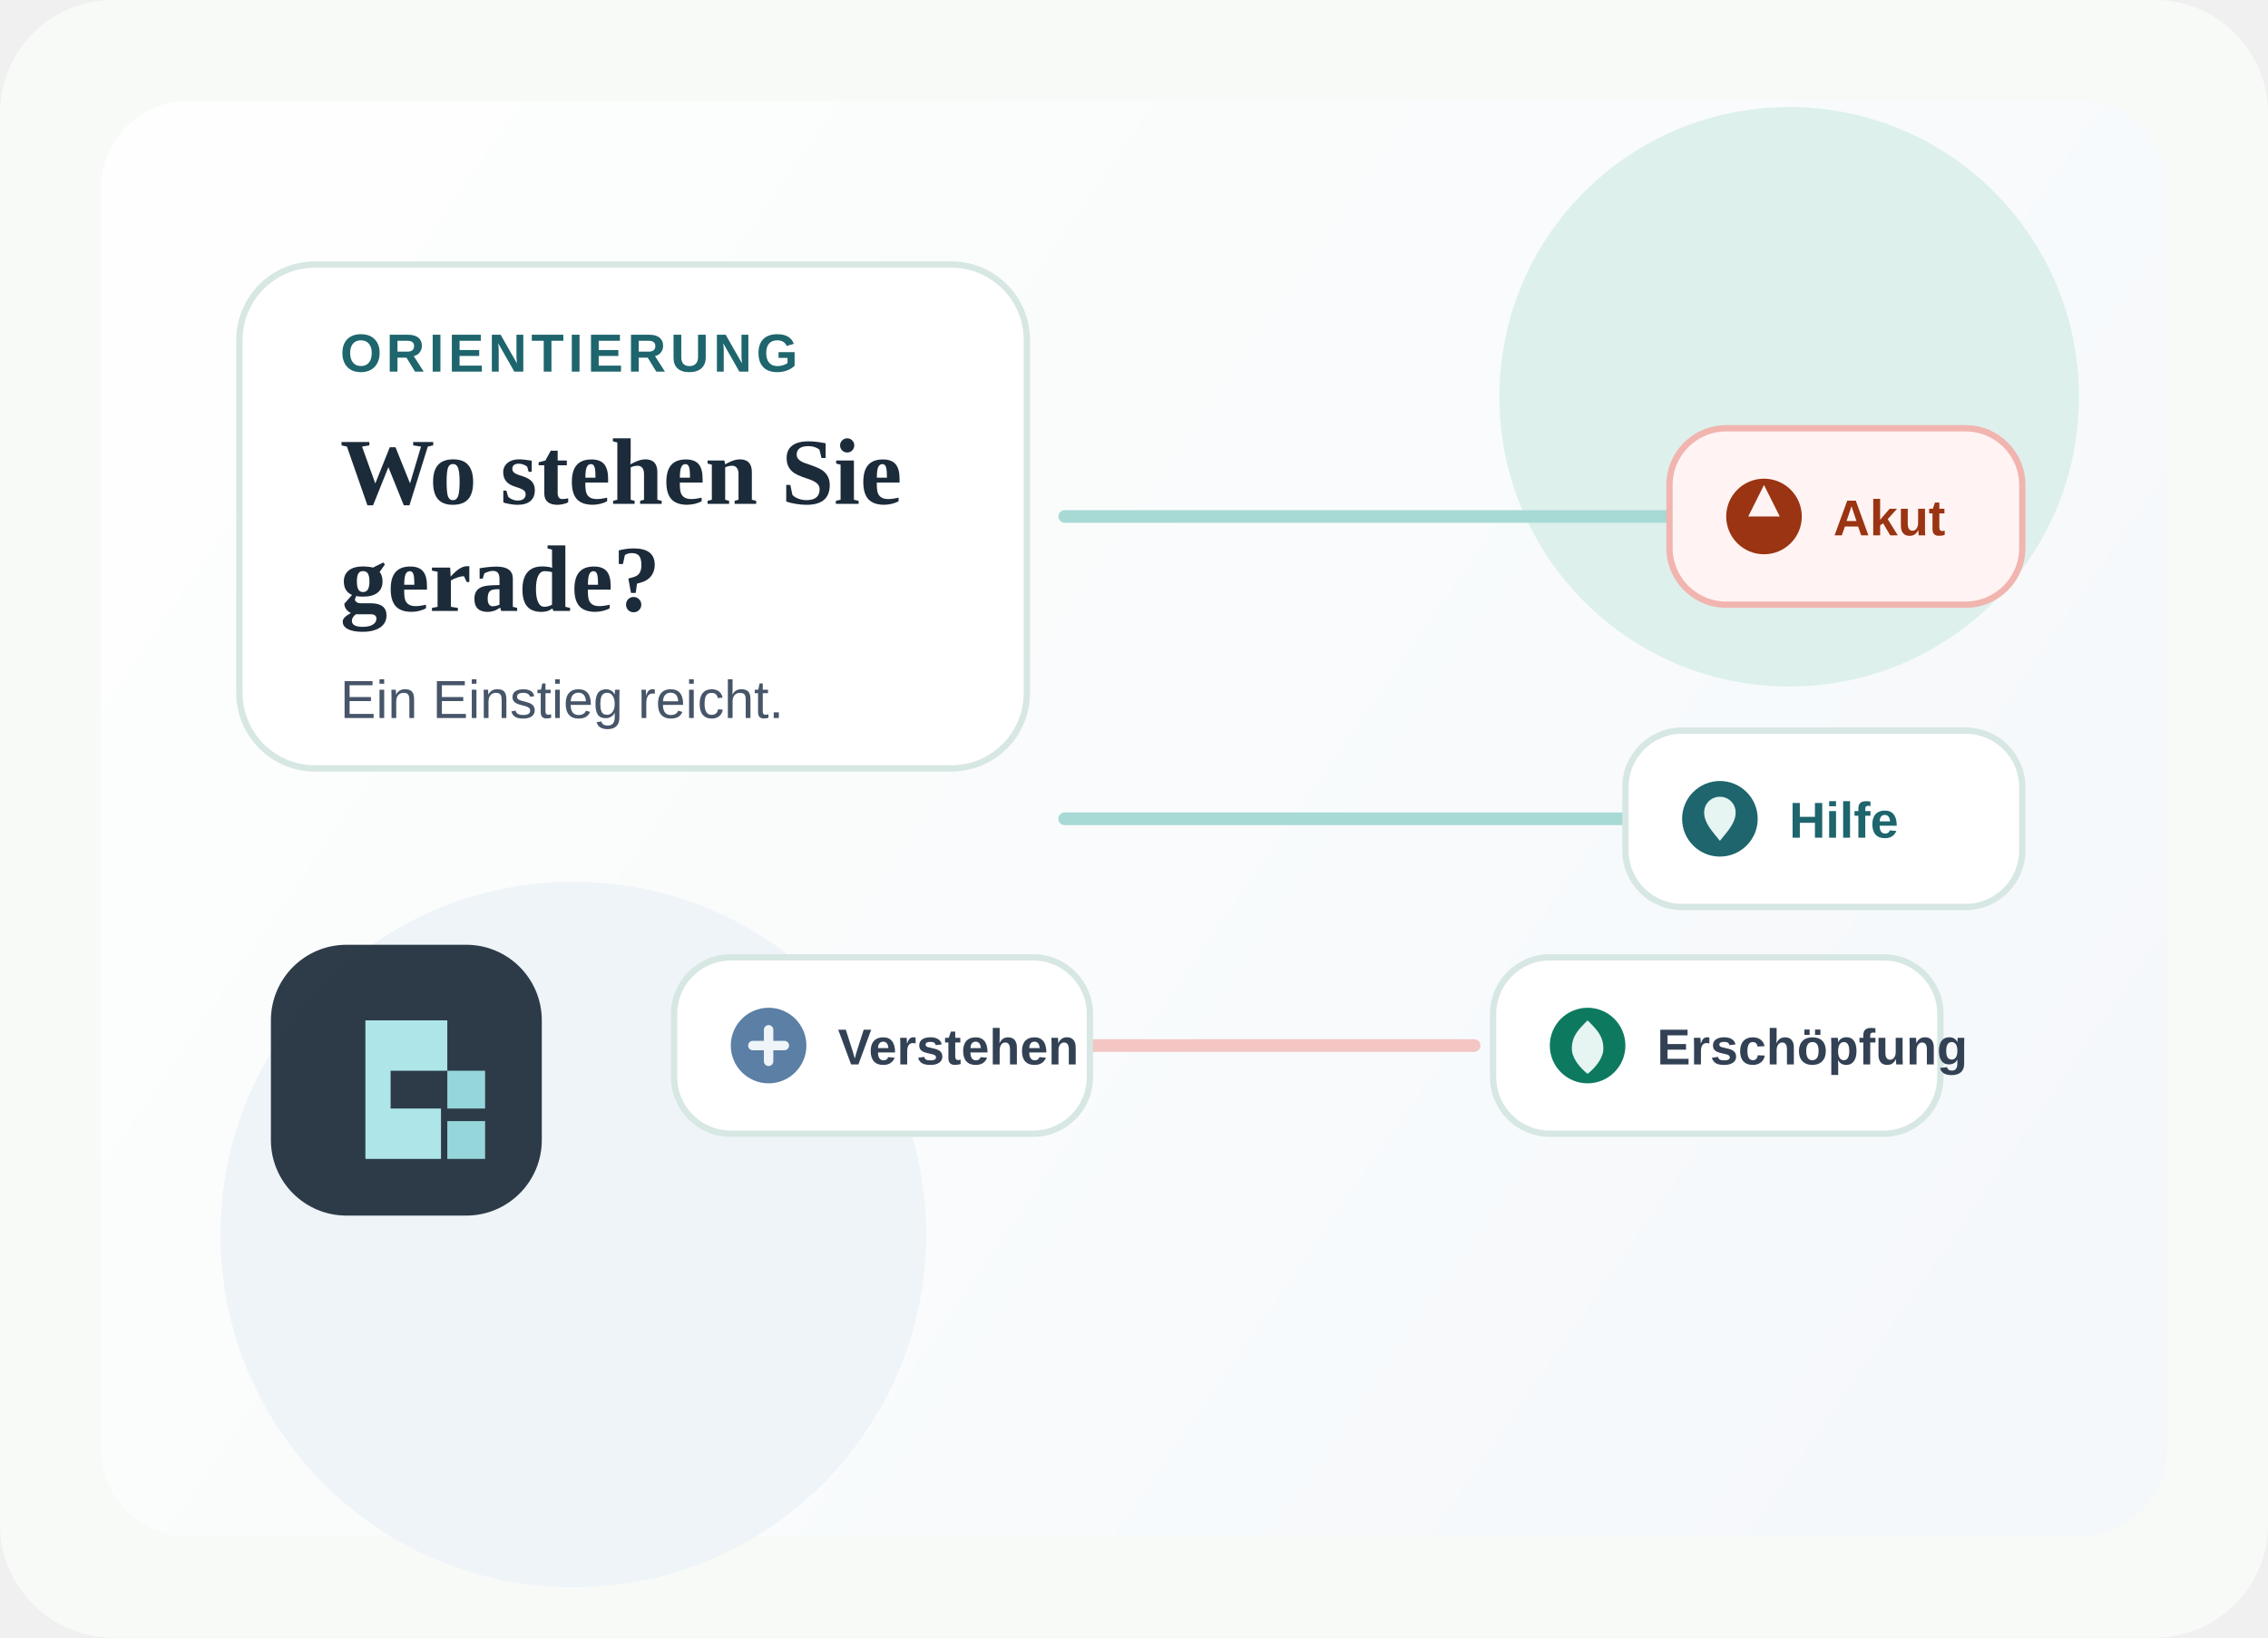
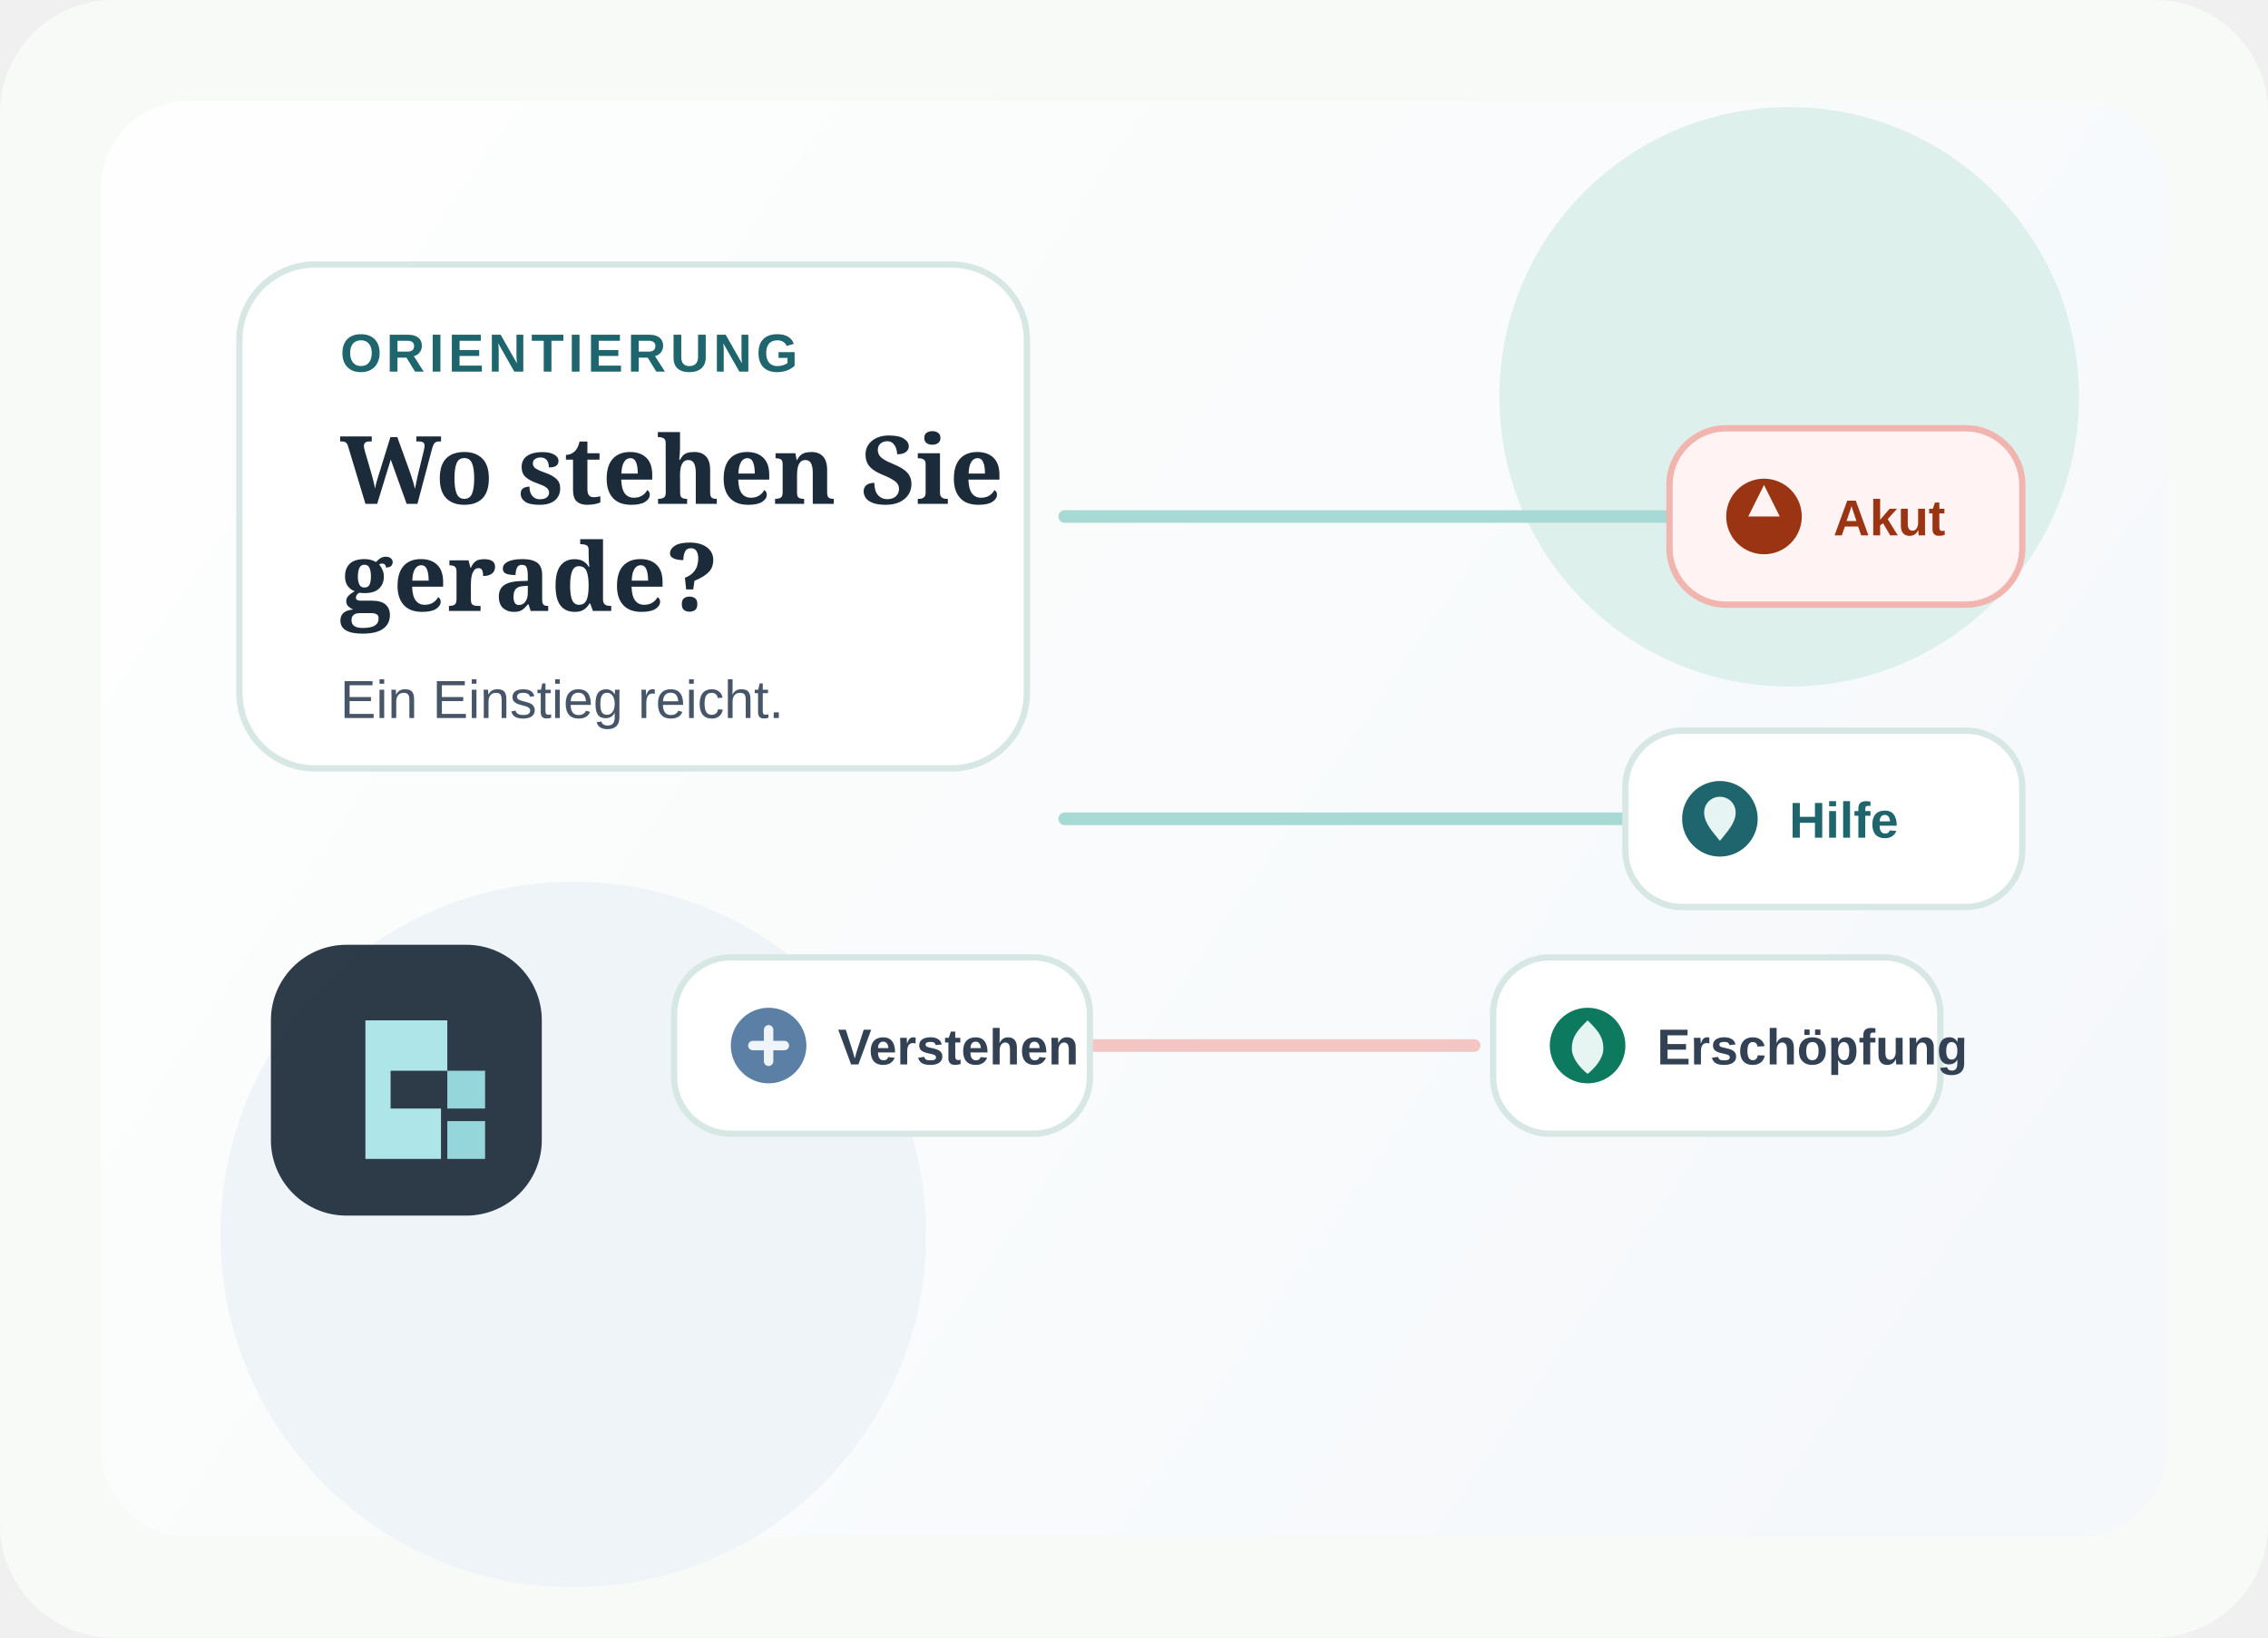
<svg xmlns="http://www.w3.org/2000/svg" width="720" height="520" viewBox="0 0 720 520" fill="none">
  <rect width="720" height="520" rx="36" fill="#F8FAF8" />
  <rect x="32" y="32" width="656" height="456" rx="28" fill="url(#bg)" />
  <circle cx="568" cy="126" r="92" fill="#DDF0EC" />
  <circle cx="182" cy="392" r="112" fill="#EEF4F8" />
  <rect x="76" y="84" width="250" height="160" rx="24" fill="#FFFFFF" stroke="#D7E7E3" stroke-width="2" />
  <text x="108" y="118" fill="#1E656D" font-family="DM Sans, Arial, sans-serif" font-size="17" font-weight="700" letter-spacing="0.08em">ORIENTIERUNG</text>
-   <text x="108" y="160" fill="#1C2B3A" font-family="Source Serif 4, Georgia, serif" font-size="30" font-weight="700">Wo stehen Sie</text>
-   <text x="108" y="194" fill="#1C2B3A" font-family="Source Serif 4, Georgia, serif" font-size="30" font-weight="700">gerade?</text>
+   <text x="108" y="160" fill="#1C2B3A" font-family="DM Serif Display, Georgia, serif" font-size="30" font-weight="700">Wo stehen Sie</text>
+   <text x="108" y="194" fill="#1C2B3A" font-family="DM Serif Display, Georgia, serif" font-size="30" font-weight="700">gerade?</text>
  <text x="108" y="228" fill="#475569" font-family="DM Sans, Arial, sans-serif" font-size="17">Ein Einstieg reicht.</text>
  <g>
    <line x1="338" y1="164" x2="534" y2="164" stroke="#A7D9D5" stroke-width="4" stroke-linecap="round" />
    <line x1="338" y1="260" x2="522" y2="260" stroke="#A7D9D5" stroke-width="4" stroke-linecap="round" />
    <line x1="254" y1="332" x2="468" y2="332" stroke="#F3C6C3" stroke-width="4" stroke-linecap="round" />
  </g>
  <g>
    <rect x="530" y="136" width="112" height="56" rx="18" fill="#FFF4F3" stroke="#F1B4AF" stroke-width="2" />
    <circle cx="560" cy="164" r="12" fill="#9A3412" />
    <path d="M560 154L565 164H555L560 154Z" fill="#FFF4F3" />
    <text x="582" y="170" fill="#9A3412" font-family="DM Sans, Arial, sans-serif" font-size="16" font-weight="700">Akut</text>
  </g>
  <g>
    <rect x="516" y="232" width="126" height="56" rx="18" fill="#FFFFFF" stroke="#D7E7E3" stroke-width="2" />
    <circle cx="546" cy="260" r="12" fill="#1E656D" />
    <path d="M546 253C548.8 253 551 255.2 551 258C551 261.4 548.3 264.1 546 267C543.7 264.1 541 261.4 541 258C541 255.2 543.2 253 546 253Z" fill="#E6F4F2" />
    <text x="568" y="266" fill="#1E656D" font-family="DM Sans, Arial, sans-serif" font-size="16" font-weight="700">Hilfe</text>
  </g>
  <g>
    <rect x="214" y="304" width="132" height="56" rx="18" fill="#FFFFFF" stroke="#D7E7E3" stroke-width="2" />
    <circle cx="244" cy="332" r="12" fill="#5B7FA5" />
    <path d="M239 332H249" stroke="#EEF4F8" stroke-width="3" stroke-linecap="round" />
    <path d="M244 327V337" stroke="#EEF4F8" stroke-width="3" stroke-linecap="round" />
    <text x="266" y="338" fill="#334155" font-family="DM Sans, Arial, sans-serif" font-size="16" font-weight="700">Verstehen</text>
  </g>
  <g>
    <rect x="474" y="304" width="142" height="56" rx="18" fill="#FFFFFF" stroke="#D7E7E3" stroke-width="2" />
    <circle cx="504" cy="332" r="12" fill="#0D7A5F" />
    <path d="M504 324C507 327 509 329 509 333C509 336 506.5 339 504 341C501.5 339 499 336 499 333C499 329 501 327 504 324Z" fill="#E6F4F2" />
    <text x="526" y="338" fill="#334155" font-family="DM Sans, Arial, sans-serif" font-size="16" font-weight="700">Erschöpfung</text>
  </g>
  <g opacity="0.92">
    <rect x="86" y="300" width="86" height="86" rx="24" fill="#1C2B3A" />
    <path d="M116 324H142V340H124V352H140V368H116V324Z" fill="#A8E4E8" />
    <path d="M142 340H154V352H142V340Z" fill="#8DD4D9" />
    <path d="M142 356H154V368H142V356Z" fill="#8DD4D9" />
  </g>
  <defs>
    <linearGradient id="bg" x1="88" y1="72" x2="632" y2="448" gradientUnits="userSpaceOnUse">
      <stop stop-color="#FDFEFD" />
      <stop offset="1" stop-color="#F5F8FB" />
    </linearGradient>
  </defs>
</svg>
